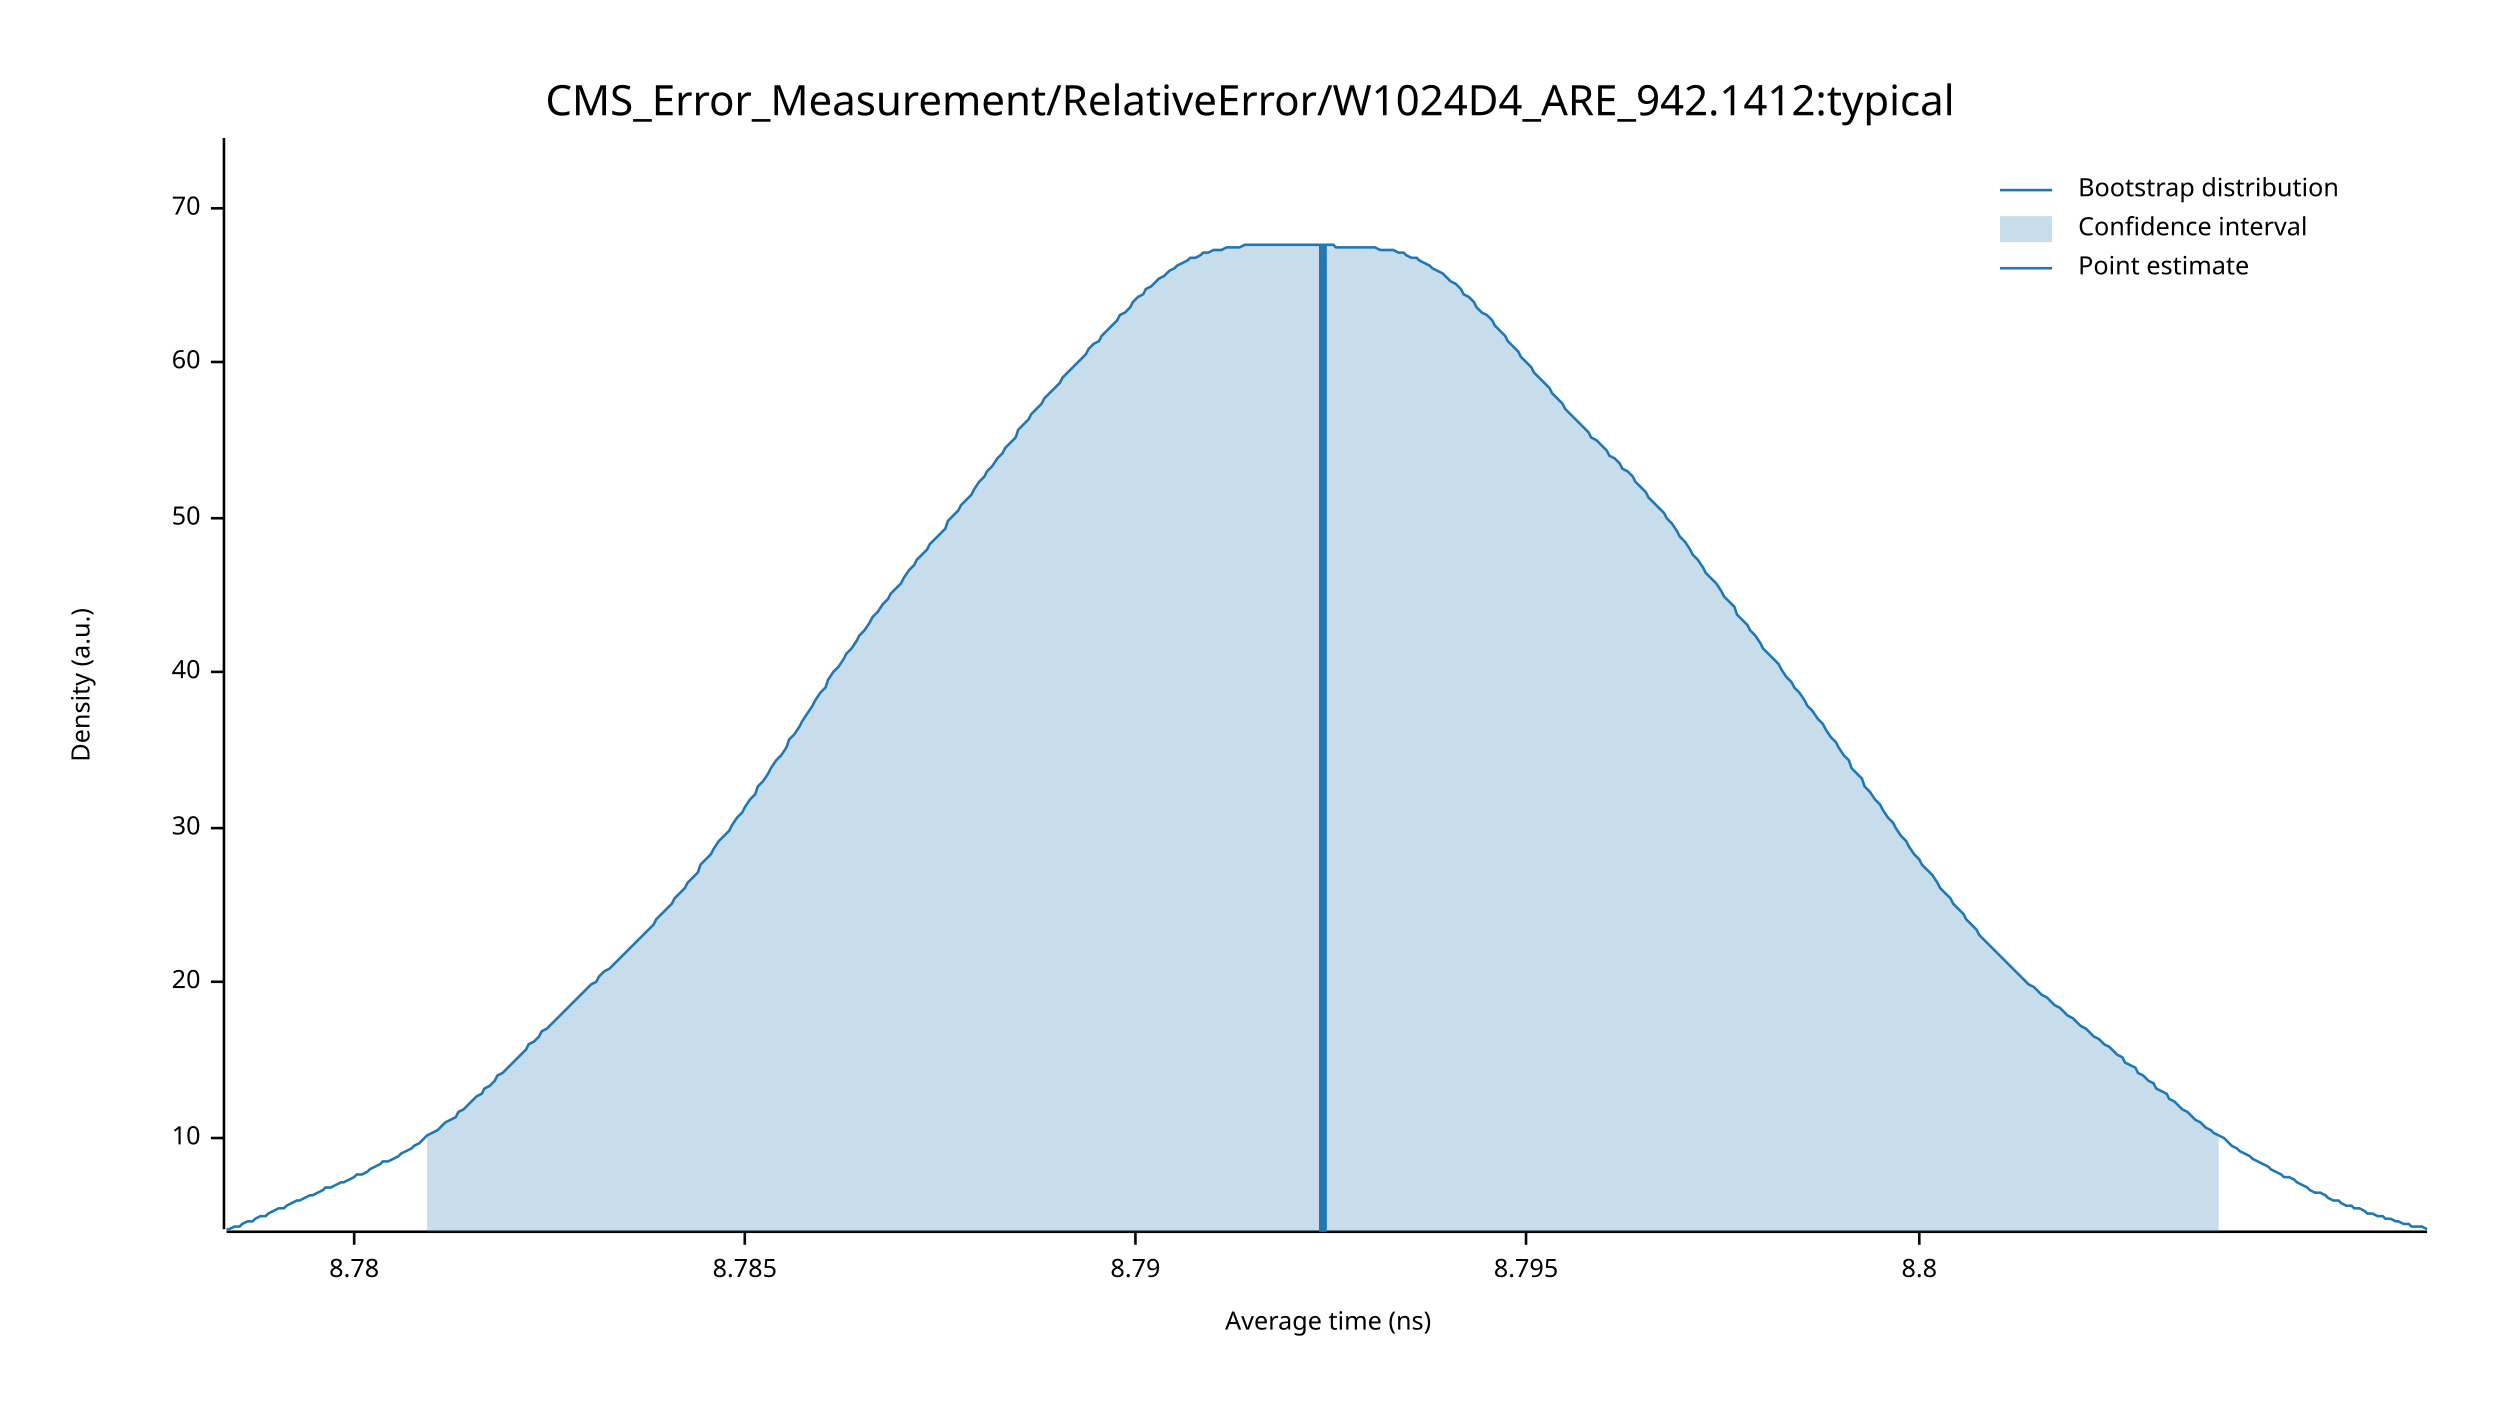
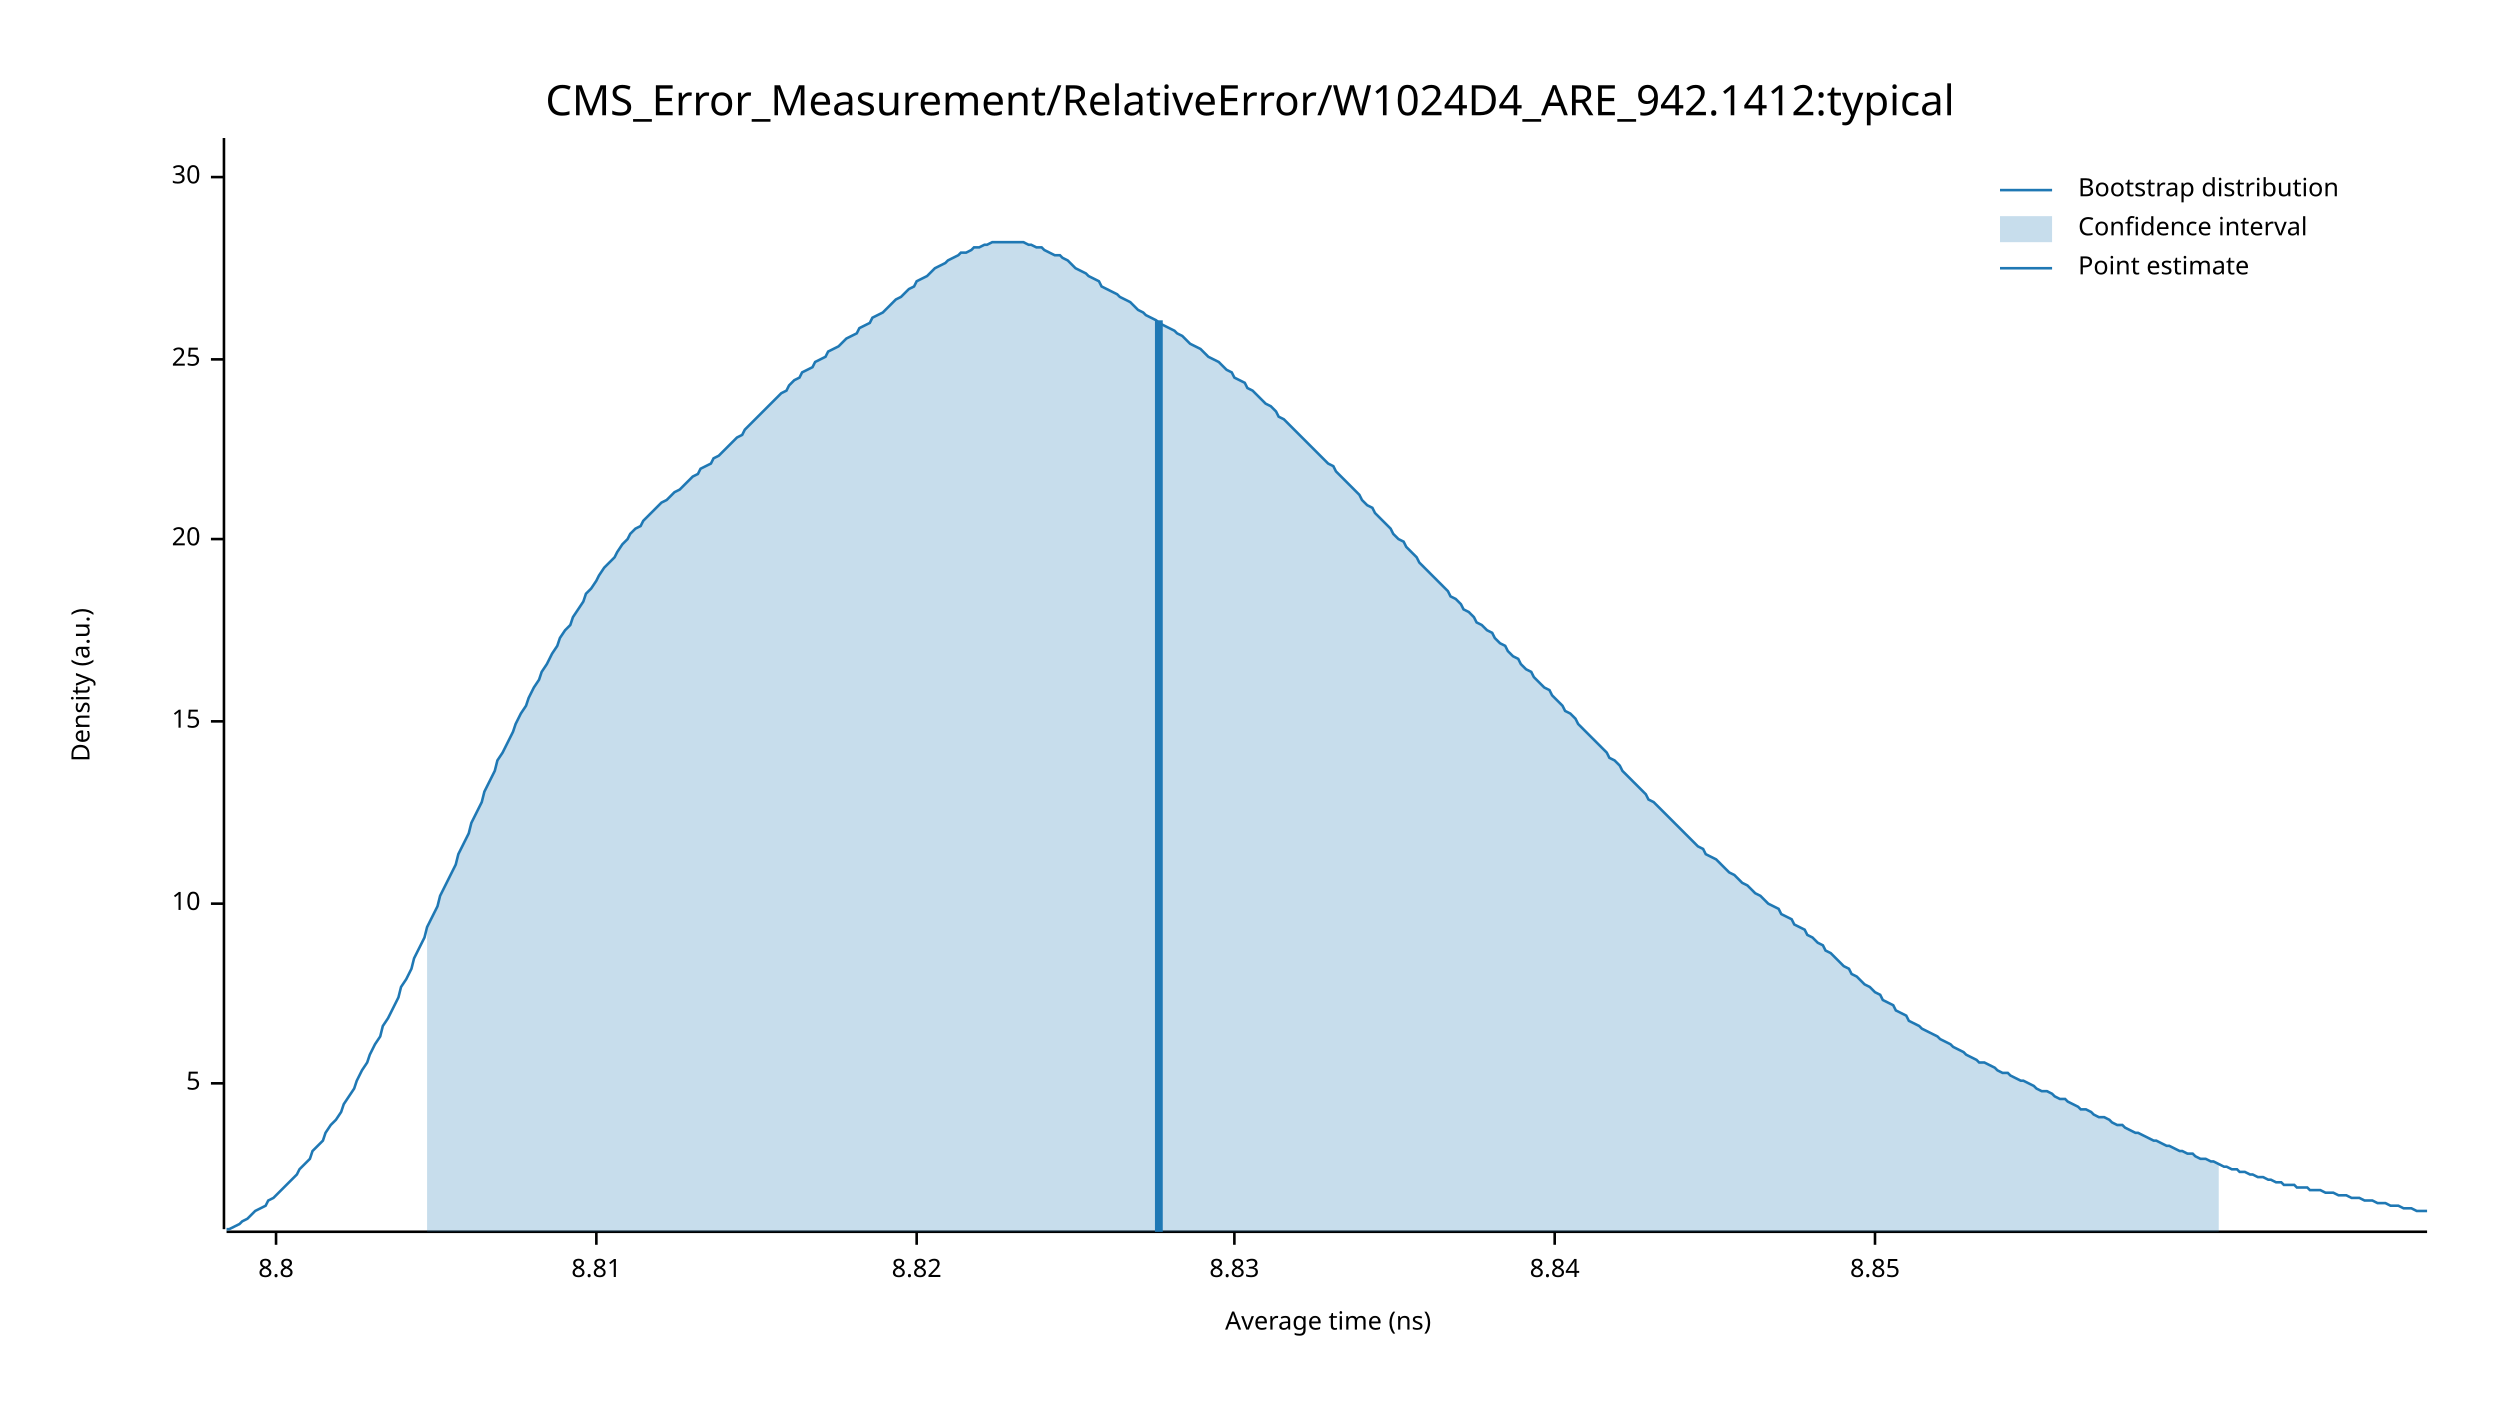
<svg xmlns="http://www.w3.org/2000/svg" width="960" height="540" viewBox="0 0 960 540">
  <text x="480" y="32" dy="0.76em" text-anchor="middle" font-family="sans-serif" font-size="16.129" opacity="1" fill="#000000">
CMS_Error_Measurement/RelativeError/W1024D4_ARE_942.1412:typical
</text>
  <text x="27" y="263" dy="0.76em" text-anchor="middle" font-family="sans-serif" font-size="9.677" opacity="1" fill="#000000" transform="rotate(270, 27, 263)">
Density (a.u.)
</text>
  <text x="510" y="513" dy="-0.5ex" text-anchor="middle" font-family="sans-serif" font-size="9.677" opacity="1" fill="#000000">
Average time (ns)
</text>
  <polyline fill="none" opacity="1" stroke="#000000" stroke-width="1" points="86,53 86,472 " />
-   <text x="77" y="437" dy="0.5ex" text-anchor="end" font-family="sans-serif" font-size="9.677" opacity="1" fill="#000000">
+   <text x="77" y="416" dy="0.5ex" text-anchor="end" font-family="sans-serif" font-size="9.677" opacity="1" fill="#000000">
+ 5
+ </text>
+   <polyline fill="none" opacity="1" stroke="#000000" stroke-width="1" points="81,416 86,416 " />
+   <text x="77" y="347" dy="0.5ex" text-anchor="end" font-family="sans-serif" font-size="9.677" opacity="1" fill="#000000">
10
</text>
-   <polyline fill="none" opacity="1" stroke="#000000" stroke-width="1" points="81,437 86,437 " />
-   <text x="77" y="377" dy="0.5ex" text-anchor="end" font-family="sans-serif" font-size="9.677" opacity="1" fill="#000000">
+   <polyline fill="none" opacity="1" stroke="#000000" stroke-width="1" points="81,347 86,347 " />
+   <text x="77" y="277" dy="0.5ex" text-anchor="end" font-family="sans-serif" font-size="9.677" opacity="1" fill="#000000">
+ 15
+ </text>
+   <polyline fill="none" opacity="1" stroke="#000000" stroke-width="1" points="81,277 86,277 " />
+   <text x="77" y="207" dy="0.5ex" text-anchor="end" font-family="sans-serif" font-size="9.677" opacity="1" fill="#000000">
20
</text>
-   <polyline fill="none" opacity="1" stroke="#000000" stroke-width="1" points="81,377 86,377 " />
-   <text x="77" y="318" dy="0.5ex" text-anchor="end" font-family="sans-serif" font-size="9.677" opacity="1" fill="#000000">
+   <polyline fill="none" opacity="1" stroke="#000000" stroke-width="1" points="81,207 86,207 " />
+   <text x="77" y="138" dy="0.5ex" text-anchor="end" font-family="sans-serif" font-size="9.677" opacity="1" fill="#000000">
+ 25
+ </text>
+   <polyline fill="none" opacity="1" stroke="#000000" stroke-width="1" points="81,138 86,138 " />
+   <text x="77" y="68" dy="0.5ex" text-anchor="end" font-family="sans-serif" font-size="9.677" opacity="1" fill="#000000">
30
</text>
-   <polyline fill="none" opacity="1" stroke="#000000" stroke-width="1" points="81,318 86,318 " />
-   <text x="77" y="258" dy="0.5ex" text-anchor="end" font-family="sans-serif" font-size="9.677" opacity="1" fill="#000000">
- 40
- </text>
-   <polyline fill="none" opacity="1" stroke="#000000" stroke-width="1" points="81,258 86,258 " />
-   <text x="77" y="199" dy="0.5ex" text-anchor="end" font-family="sans-serif" font-size="9.677" opacity="1" fill="#000000">
- 50
- </text>
-   <polyline fill="none" opacity="1" stroke="#000000" stroke-width="1" points="81,199 86,199 " />
-   <text x="77" y="139" dy="0.5ex" text-anchor="end" font-family="sans-serif" font-size="9.677" opacity="1" fill="#000000">
- 60
- </text>
-   <polyline fill="none" opacity="1" stroke="#000000" stroke-width="1" points="81,139 86,139 " />
-   <text x="77" y="80" dy="0.5ex" text-anchor="end" font-family="sans-serif" font-size="9.677" opacity="1" fill="#000000">
- 70
- </text>
-   <polyline fill="none" opacity="1" stroke="#000000" stroke-width="1" points="81,80 86,80 " />
+   <polyline fill="none" opacity="1" stroke="#000000" stroke-width="1" points="81,68 86,68 " />
  <polyline fill="none" opacity="1" stroke="#000000" stroke-width="1" points="87,473 932,473 " />
-   <text x="136" y="483" dy="0.76em" text-anchor="middle" font-family="sans-serif" font-size="9.677" opacity="1" fill="#000000">
- 8.78
- </text>
-   <polyline fill="none" opacity="1" stroke="#000000" stroke-width="1" points="136,473 136,478 " />
-   <text x="286" y="483" dy="0.76em" text-anchor="middle" font-family="sans-serif" font-size="9.677" opacity="1" fill="#000000">
- 8.785
- </text>
-   <polyline fill="none" opacity="1" stroke="#000000" stroke-width="1" points="286,473 286,478 " />
-   <text x="436" y="483" dy="0.76em" text-anchor="middle" font-family="sans-serif" font-size="9.677" opacity="1" fill="#000000">
- 8.79
- </text>
-   <polyline fill="none" opacity="1" stroke="#000000" stroke-width="1" points="436,473 436,478 " />
-   <text x="586" y="483" dy="0.76em" text-anchor="middle" font-family="sans-serif" font-size="9.677" opacity="1" fill="#000000">
- 8.795
- </text>
-   <polyline fill="none" opacity="1" stroke="#000000" stroke-width="1" points="586,473 586,478 " />
-   <text x="737" y="483" dy="0.76em" text-anchor="middle" font-family="sans-serif" font-size="9.677" opacity="1" fill="#000000">
+   <text x="106" y="483" dy="0.76em" text-anchor="middle" font-family="sans-serif" font-size="9.677" opacity="1" fill="#000000">
8.8
</text>
-   <polyline fill="none" opacity="1" stroke="#000000" stroke-width="1" points="737,473 737,478 " />
-   <polyline fill="none" opacity="1" stroke="#1F78B4" stroke-width="1" points="87,472 88,472 90,471 92,471 93,470 95,469 97,469 98,468 100,467 102,467 103,466 105,465 107,464 109,464 110,463 112,462 114,461 115,461 117,460 119,459 120,459 122,458 124,457 125,456 127,456 129,455 131,454 132,454 134,453 136,452 137,451 139,451 141,450 142,449 144,448 146,447 147,446 149,446 151,445 153,444 154,443 156,442 158,441 159,440 161,439 163,437 164,436 166,435 168,434 169,433 171,431 173,430 175,429 176,427 178,426 180,424 181,423 183,421 185,420 186,418 188,417 190,415 191,413 193,412 195,410 197,408 198,407 200,405 202,403 203,401 205,400 207,398 208,396 210,395 212,393 214,391 215,390 217,388 219,386 220,385 222,383 224,381 225,380 227,378 229,377 230,375 232,373 234,372 236,370 237,369 239,367 241,365 242,364 244,362 246,360 247,359 249,357 251,355 252,353 254,351 256,349 258,347 259,345 261,343 263,341 264,339 266,337 268,335 269,332 271,330 273,328 274,326 276,323 278,321 280,319 281,317 283,314 285,312 286,310 288,307 290,305 291,302 293,300 295,297 296,295 298,292 300,290 302,287 303,284 305,282 307,279 308,277 310,274 312,271 313,269 315,266 317,264 318,261 320,258 322,256 324,253 325,251 327,249 329,246 330,244 332,242 334,239 335,237 337,235 339,232 341,230 342,228 344,226 346,224 347,222 349,219 351,217 352,215 354,213 356,211 357,209 359,207 361,205 363,203 364,200 366,198 368,196 369,194 371,192 373,190 374,188 376,185 378,183 379,181 381,179 383,176 385,174 386,172 388,170 390,168 391,165 393,163 395,161 396,159 398,157 400,155 401,153 403,151 405,149 407,147 408,145 410,143 412,141 413,140 415,138 417,136 418,134 420,132 422,131 423,129 425,127 427,125 429,123 430,121 432,120 434,118 435,116 437,114 439,113 440,111 442,110 444,108 445,107 447,106 449,104 451,103 452,102 454,101 456,100 457,99 459,99 461,98 462,97 464,97 466,96 468,96 469,96 471,95 473,95 474,95 476,95 478,94 479,94 481,94 483,94 484,94 486,94 488,94 490,94 491,94 493,94 495,94 496,94 498,94 500,94 501,94 503,94 505,94 506,94 508,94 510,94 512,94 513,95 515,95 517,95 518,95 520,95 522,95 523,95 525,95 527,95 528,95 530,96 532,96 534,96 535,96 537,97 539,97 540,98 542,99 544,99 545,100 547,101 549,102 550,103 552,104 554,105 556,107 557,108 559,109 561,111 562,113 564,114 566,116 567,118 569,120 571,121 573,123 574,125 576,127 578,129 579,131 581,133 583,135 584,137 586,139 588,141 589,143 591,145 593,147 595,149 596,151 598,153 600,155 601,157 603,159 605,161 606,162 608,164 610,166 611,168 613,169 615,171 617,173 618,175 620,176 622,178 623,180 625,181 627,183 628,185 630,187 632,189 633,191 635,193 637,195 639,197 640,199 642,201 644,204 645,206 647,208 649,211 650,213 652,215 654,218 655,220 657,222 659,224 661,227 662,229 664,231 666,233 667,236 669,238 671,240 672,242 674,244 676,247 677,249 679,251 681,253 683,255 684,257 686,260 688,262 689,264 691,266 693,269 694,271 696,273 698,276 700,278 701,280 703,283 705,285 706,287 708,290 710,292 711,295 713,297 715,299 716,302 718,304 720,307 722,309 723,311 725,314 727,316 728,318 730,321 732,323 733,325 735,328 737,330 738,332 740,334 742,336 744,339 745,341 747,343 749,345 750,347 752,349 754,351 755,353 757,355 759,357 760,359 762,361 764,363 766,365 767,366 769,368 771,370 772,371 774,373 776,375 777,376 779,378 781,379 782,380 784,382 786,383 788,385 789,386 791,387 793,389 794,390 796,391 798,393 799,394 801,395 803,397 804,398 806,399 808,401 810,402 811,403 813,405 815,406 816,408 818,409 820,410 821,412 823,413 825,415 827,416 828,418 830,419 832,420 833,422 835,423 837,425 838,426 840,427 842,429 843,430 845,431 847,433 849,434 850,435 852,436 854,437 855,438 857,440 859,441 860,442 862,443 864,444 865,445 867,446 869,447 871,448 872,449 874,450 876,451 877,452 879,452 881,453 882,454 884,455 886,456 887,457 889,458 891,458 893,459 894,460 896,461 898,461 899,462 901,463 903,463 904,464 906,464 908,465 909,466 911,466 913,467 915,467 916,468 918,468 920,469 921,469 923,470 925,470 926,471 928,471 930,471 932,472 " />
-   <polygon opacity="0.25" fill="#1F78B4" points="164,436 166,435 168,434 169,433 171,431 173,430 175,429 176,427 178,426 180,424 181,423 183,421 185,420 186,418 188,417 190,415 191,413 193,412 195,410 197,408 198,407 200,405 202,403 203,401 205,400 207,398 208,396 210,395 212,393 214,391 215,390 217,388 219,386 220,385 222,383 224,381 225,380 227,378 229,377 230,375 232,373 234,372 236,370 237,369 239,367 241,365 242,364 244,362 246,360 247,359 249,357 251,355 252,353 254,351 256,349 258,347 259,345 261,343 263,341 264,339 266,337 268,335 269,332 271,330 273,328 274,326 276,323 278,321 280,319 281,317 283,314 285,312 286,310 288,307 290,305 291,302 293,300 295,297 296,295 298,292 300,290 302,287 303,284 305,282 307,279 308,277 310,274 312,271 313,269 315,266 317,264 318,261 320,258 322,256 324,253 325,251 327,249 329,246 330,244 332,242 334,239 335,237 337,235 339,232 341,230 342,228 344,226 346,224 347,222 349,219 351,217 352,215 354,213 356,211 357,209 359,207 361,205 363,203 364,200 366,198 368,196 369,194 371,192 373,190 374,188 376,185 378,183 379,181 381,179 383,176 385,174 386,172 388,170 390,168 391,165 393,163 395,161 396,159 398,157 400,155 401,153 403,151 405,149 407,147 408,145 410,143 412,141 413,140 415,138 417,136 418,134 420,132 422,131 423,129 425,127 427,125 429,123 430,121 432,120 434,118 435,116 437,114 439,113 440,111 442,110 444,108 445,107 447,106 449,104 451,103 452,102 454,101 456,100 457,99 459,99 461,98 462,97 464,97 466,96 468,96 469,96 471,95 473,95 474,95 476,95 478,94 479,94 481,94 483,94 484,94 486,94 488,94 490,94 491,94 493,94 495,94 496,94 498,94 500,94 501,94 503,94 505,94 506,94 508,94 510,94 512,94 513,95 515,95 517,95 518,95 520,95 522,95 523,95 525,95 527,95 528,95 530,96 532,96 534,96 535,96 537,97 539,97 540,98 542,99 544,99 545,100 547,101 549,102 550,103 552,104 554,105 556,107 557,108 559,109 561,111 562,113 564,114 566,116 567,118 569,120 571,121 573,123 574,125 576,127 578,129 579,131 581,133 583,135 584,137 586,139 588,141 589,143 591,145 593,147 595,149 596,151 598,153 600,155 601,157 603,159 605,161 606,162 608,164 610,166 611,168 613,169 615,171 617,173 618,175 620,176 622,178 623,180 625,181 627,183 628,185 630,187 632,189 633,191 635,193 637,195 639,197 640,199 642,201 644,204 645,206 647,208 649,211 650,213 652,215 654,218 655,220 657,222 659,224 661,227 662,229 664,231 666,233 667,236 669,238 671,240 672,242 674,244 676,247 677,249 679,251 681,253 683,255 684,257 686,260 688,262 689,264 691,266 693,269 694,271 696,273 698,276 700,278 701,280 703,283 705,285 706,287 708,290 710,292 711,295 713,297 715,299 716,302 718,304 720,307 722,309 723,311 725,314 727,316 728,318 730,321 732,323 733,325 735,328 737,330 738,332 740,334 742,336 744,339 745,341 747,343 749,345 750,347 752,349 754,351 755,353 757,355 759,357 760,359 762,361 764,363 766,365 767,366 769,368 771,370 772,371 774,373 776,375 777,376 779,378 781,379 782,380 784,382 786,383 788,385 789,386 791,387 793,389 794,390 796,391 798,393 799,394 801,395 803,397 804,398 806,399 808,401 810,402 811,403 813,405 815,406 816,408 818,409 820,410 821,412 823,413 825,415 827,416 828,418 830,419 832,420 833,422 835,423 837,425 838,426 840,427 842,429 843,430 845,431 847,433 849,434 850,435 852,436 852,473 164,473 " />
-   <polyline fill="none" opacity="1" stroke="#1F78B4" stroke-width="3" points="508,473 508,94 " />
+   <polyline fill="none" opacity="1" stroke="#000000" stroke-width="1" points="106,473 106,478 " />
+   <text x="229" y="483" dy="0.76em" text-anchor="middle" font-family="sans-serif" font-size="9.677" opacity="1" fill="#000000">
+ 8.81
+ </text>
+   <polyline fill="none" opacity="1" stroke="#000000" stroke-width="1" points="229,473 229,478 " />
+   <text x="352" y="483" dy="0.76em" text-anchor="middle" font-family="sans-serif" font-size="9.677" opacity="1" fill="#000000">
+ 8.82
+ </text>
+   <polyline fill="none" opacity="1" stroke="#000000" stroke-width="1" points="352,473 352,478 " />
+   <text x="474" y="483" dy="0.76em" text-anchor="middle" font-family="sans-serif" font-size="9.677" opacity="1" fill="#000000">
+ 8.83
+ </text>
+   <polyline fill="none" opacity="1" stroke="#000000" stroke-width="1" points="474,473 474,478 " />
+   <text x="597" y="483" dy="0.76em" text-anchor="middle" font-family="sans-serif" font-size="9.677" opacity="1" fill="#000000">
+ 8.84
+ </text>
+   <polyline fill="none" opacity="1" stroke="#000000" stroke-width="1" points="597,473 597,478 " />
+   <text x="720" y="483" dy="0.76em" text-anchor="middle" font-family="sans-serif" font-size="9.677" opacity="1" fill="#000000">
+ 8.85
+ </text>
+   <polyline fill="none" opacity="1" stroke="#000000" stroke-width="1" points="720,473 720,478 " />
+   <polyline fill="none" opacity="1" stroke="#1F78B4" stroke-width="1" points="87,472 88,472 90,471 92,470 93,469 95,468 97,466 98,465 100,464 102,463 103,461 105,460 107,458 109,456 110,455 112,453 114,451 115,449 117,447 119,445 120,442 122,440 124,438 125,435 127,432 129,430 131,427 132,424 134,421 136,418 137,415 139,411 141,408 142,405 144,401 146,398 147,394 149,391 151,387 153,383 154,379 156,376 158,372 159,368 161,364 163,360 164,356 166,352 168,348 169,344 171,340 173,336 175,332 176,328 178,324 180,320 181,316 183,312 185,308 186,304 188,300 190,296 191,292 193,289 195,285 197,281 198,278 200,274 202,271 203,268 205,264 207,261 208,258 210,255 212,251 214,248 215,245 217,242 219,240 220,237 222,234 224,231 225,228 227,226 229,223 230,221 232,218 234,216 236,214 237,212 239,209 241,207 242,205 244,203 246,202 247,200 249,198 251,196 252,195 254,193 256,192 258,190 259,189 261,188 263,186 264,185 266,183 268,182 269,180 271,179 273,178 274,176 276,175 278,173 280,171 281,170 283,168 285,167 286,165 288,163 290,161 291,160 293,158 295,156 296,155 298,153 300,151 302,150 303,148 305,146 307,145 308,143 310,142 312,141 313,139 315,138 317,137 318,135 320,134 322,133 324,131 325,130 327,129 329,128 330,126 332,125 334,124 335,122 337,121 339,120 341,118 342,117 344,115 346,114 347,113 349,111 351,110 352,108 354,107 356,106 357,105 359,103 361,102 363,101 364,100 366,99 368,98 369,97 371,97 373,96 374,95 376,95 378,94 379,94 381,93 383,93 385,93 386,93 388,93 390,93 391,93 393,93 395,94 396,94 398,95 400,95 401,96 403,97 405,98 407,98 408,99 410,100 412,102 413,103 415,104 417,105 418,106 420,107 422,108 423,110 425,111 427,112 429,113 430,114 432,115 434,116 435,117 437,119 439,120 440,121 442,122 444,123 445,124 447,125 449,126 451,127 452,128 454,129 456,131 457,132 459,133 461,134 462,135 464,137 466,138 468,139 469,140 471,142 473,143 474,145 476,146 478,147 479,149 481,150 483,152 484,153 486,155 488,156 490,158 491,160 493,161 495,163 496,164 498,166 500,168 501,169 503,171 505,173 506,174 508,176 510,178 512,179 513,181 515,183 517,185 518,186 520,188 522,190 523,192 525,194 527,195 528,197 530,199 532,201 534,203 535,205 537,207 539,208 540,210 542,212 544,214 545,216 547,218 549,220 550,221 552,223 554,225 556,227 557,229 559,230 561,232 562,234 564,235 566,237 567,239 569,240 571,242 573,243 574,245 576,247 578,248 579,250 581,252 583,253 584,255 586,257 588,258 589,260 591,262 593,264 595,265 596,267 598,269 600,271 601,273 603,274 605,276 606,278 608,280 610,282 611,283 613,285 615,287 617,289 618,291 620,292 622,294 623,296 625,298 627,300 628,301 630,303 632,305 633,307 635,308 637,310 639,312 640,313 642,315 644,317 645,318 647,320 649,322 650,323 652,325 654,326 655,328 657,329 659,330 661,332 662,333 664,335 666,336 667,337 669,339 671,340 672,341 674,343 676,344 677,345 679,347 681,348 683,349 684,351 686,352 688,353 689,355 691,356 693,357 694,359 696,360 698,362 700,363 701,365 703,366 705,368 706,369 708,371 710,372 711,374 713,375 715,377 716,378 718,379 720,381 722,382 723,384 725,385 727,386 728,388 730,389 732,390 733,392 735,393 737,394 738,395 740,396 742,397 744,398 745,399 747,400 749,401 750,402 752,403 754,404 755,405 757,406 759,407 760,408 762,408 764,409 766,410 767,411 769,412 771,412 772,413 774,414 776,415 777,415 779,416 781,417 782,418 784,419 786,419 788,420 789,421 791,422 793,422 794,423 796,424 798,425 799,426 801,426 803,427 804,428 806,429 808,429 810,430 811,431 813,432 815,432 816,433 818,434 820,435 821,435 823,436 825,437 827,438 828,438 830,439 832,440 833,440 835,441 837,442 838,442 840,443 842,443 843,444 845,445 847,445 849,446 850,446 852,447 854,448 855,448 857,449 859,449 860,450 862,450 864,451 865,451 867,452 869,452 871,453 872,453 874,454 876,454 877,455 879,455 881,455 882,456 884,456 886,456 887,457 889,457 891,457 893,458 894,458 896,458 898,459 899,459 901,459 903,460 904,460 906,460 908,461 909,461 911,461 913,462 915,462 916,462 918,463 920,463 921,463 923,464 925,464 926,464 928,465 930,465 932,465 " />
+   <polygon opacity="0.25" fill="#1F78B4" points="164,356 166,352 168,348 169,344 171,340 173,336 175,332 176,328 178,324 180,320 181,316 183,312 185,308 186,304 188,300 190,296 191,292 193,289 195,285 197,281 198,278 200,274 202,271 203,268 205,264 207,261 208,258 210,255 212,251 214,248 215,245 217,242 219,240 220,237 222,234 224,231 225,228 227,226 229,223 230,221 232,218 234,216 236,214 237,212 239,209 241,207 242,205 244,203 246,202 247,200 249,198 251,196 252,195 254,193 256,192 258,190 259,189 261,188 263,186 264,185 266,183 268,182 269,180 271,179 273,178 274,176 276,175 278,173 280,171 281,170 283,168 285,167 286,165 288,163 290,161 291,160 293,158 295,156 296,155 298,153 300,151 302,150 303,148 305,146 307,145 308,143 310,142 312,141 313,139 315,138 317,137 318,135 320,134 322,133 324,131 325,130 327,129 329,128 330,126 332,125 334,124 335,122 337,121 339,120 341,118 342,117 344,115 346,114 347,113 349,111 351,110 352,108 354,107 356,106 357,105 359,103 361,102 363,101 364,100 366,99 368,98 369,97 371,97 373,96 374,95 376,95 378,94 379,94 381,93 383,93 385,93 386,93 388,93 390,93 391,93 393,93 395,94 396,94 398,95 400,95 401,96 403,97 405,98 407,98 408,99 410,100 412,102 413,103 415,104 417,105 418,106 420,107 422,108 423,110 425,111 427,112 429,113 430,114 432,115 434,116 435,117 437,119 439,120 440,121 442,122 444,123 445,124 447,125 449,126 451,127 452,128 454,129 456,131 457,132 459,133 461,134 462,135 464,137 466,138 468,139 469,140 471,142 473,143 474,145 476,146 478,147 479,149 481,150 483,152 484,153 486,155 488,156 490,158 491,160 493,161 495,163 496,164 498,166 500,168 501,169 503,171 505,173 506,174 508,176 510,178 512,179 513,181 515,183 517,185 518,186 520,188 522,190 523,192 525,194 527,195 528,197 530,199 532,201 534,203 535,205 537,207 539,208 540,210 542,212 544,214 545,216 547,218 549,220 550,221 552,223 554,225 556,227 557,229 559,230 561,232 562,234 564,235 566,237 567,239 569,240 571,242 573,243 574,245 576,247 578,248 579,250 581,252 583,253 584,255 586,257 588,258 589,260 591,262 593,264 595,265 596,267 598,269 600,271 601,273 603,274 605,276 606,278 608,280 610,282 611,283 613,285 615,287 617,289 618,291 620,292 622,294 623,296 625,298 627,300 628,301 630,303 632,305 633,307 635,308 637,310 639,312 640,313 642,315 644,317 645,318 647,320 649,322 650,323 652,325 654,326 655,328 657,329 659,330 661,332 662,333 664,335 666,336 667,337 669,339 671,340 672,341 674,343 676,344 677,345 679,347 681,348 683,349 684,351 686,352 688,353 689,355 691,356 693,357 694,359 696,360 698,362 700,363 701,365 703,366 705,368 706,369 708,371 710,372 711,374 713,375 715,377 716,378 718,379 720,381 722,382 723,384 725,385 727,386 728,388 730,389 732,390 733,392 735,393 737,394 738,395 740,396 742,397 744,398 745,399 747,400 749,401 750,402 752,403 754,404 755,405 757,406 759,407 760,408 762,408 764,409 766,410 767,411 769,412 771,412 772,413 774,414 776,415 777,415 779,416 781,417 782,418 784,419 786,419 788,420 789,421 791,422 793,422 794,423 796,424 798,425 799,426 801,426 803,427 804,428 806,429 808,429 810,430 811,431 813,432 815,432 816,433 818,434 820,435 821,435 823,436 825,437 827,438 828,438 830,439 832,440 833,440 835,441 837,442 838,442 840,443 842,443 843,444 845,445 847,445 849,446 850,446 852,447 852,473 164,473 " />
+   <polyline fill="none" opacity="1" stroke="#1F78B4" stroke-width="3" points="445,473 445,123 " />
  <text x="798" y="68" dy="0.76em" text-anchor="start" font-family="sans-serif" font-size="9.677" opacity="1" fill="#000000">
Bootstrap distribution
</text>
  <text x="798" y="83" dy="0.76em" text-anchor="start" font-family="sans-serif" font-size="9.677" opacity="1" fill="#000000">
Confidence interval
</text>
  <text x="798" y="98" dy="0.76em" text-anchor="start" font-family="sans-serif" font-size="9.677" opacity="1" fill="#000000">
Point estimate
</text>
  <polyline fill="none" opacity="1" stroke="#1F78B4" stroke-width="1" points="768,73 788,73 " />
  <rect x="768" y="83" width="20" height="10" opacity="0.25" fill="#1F78B4" stroke="none" />
  <polyline fill="none" opacity="1" stroke="#1F78B4" stroke-width="1" points="768,103 788,103 " />
</svg>
